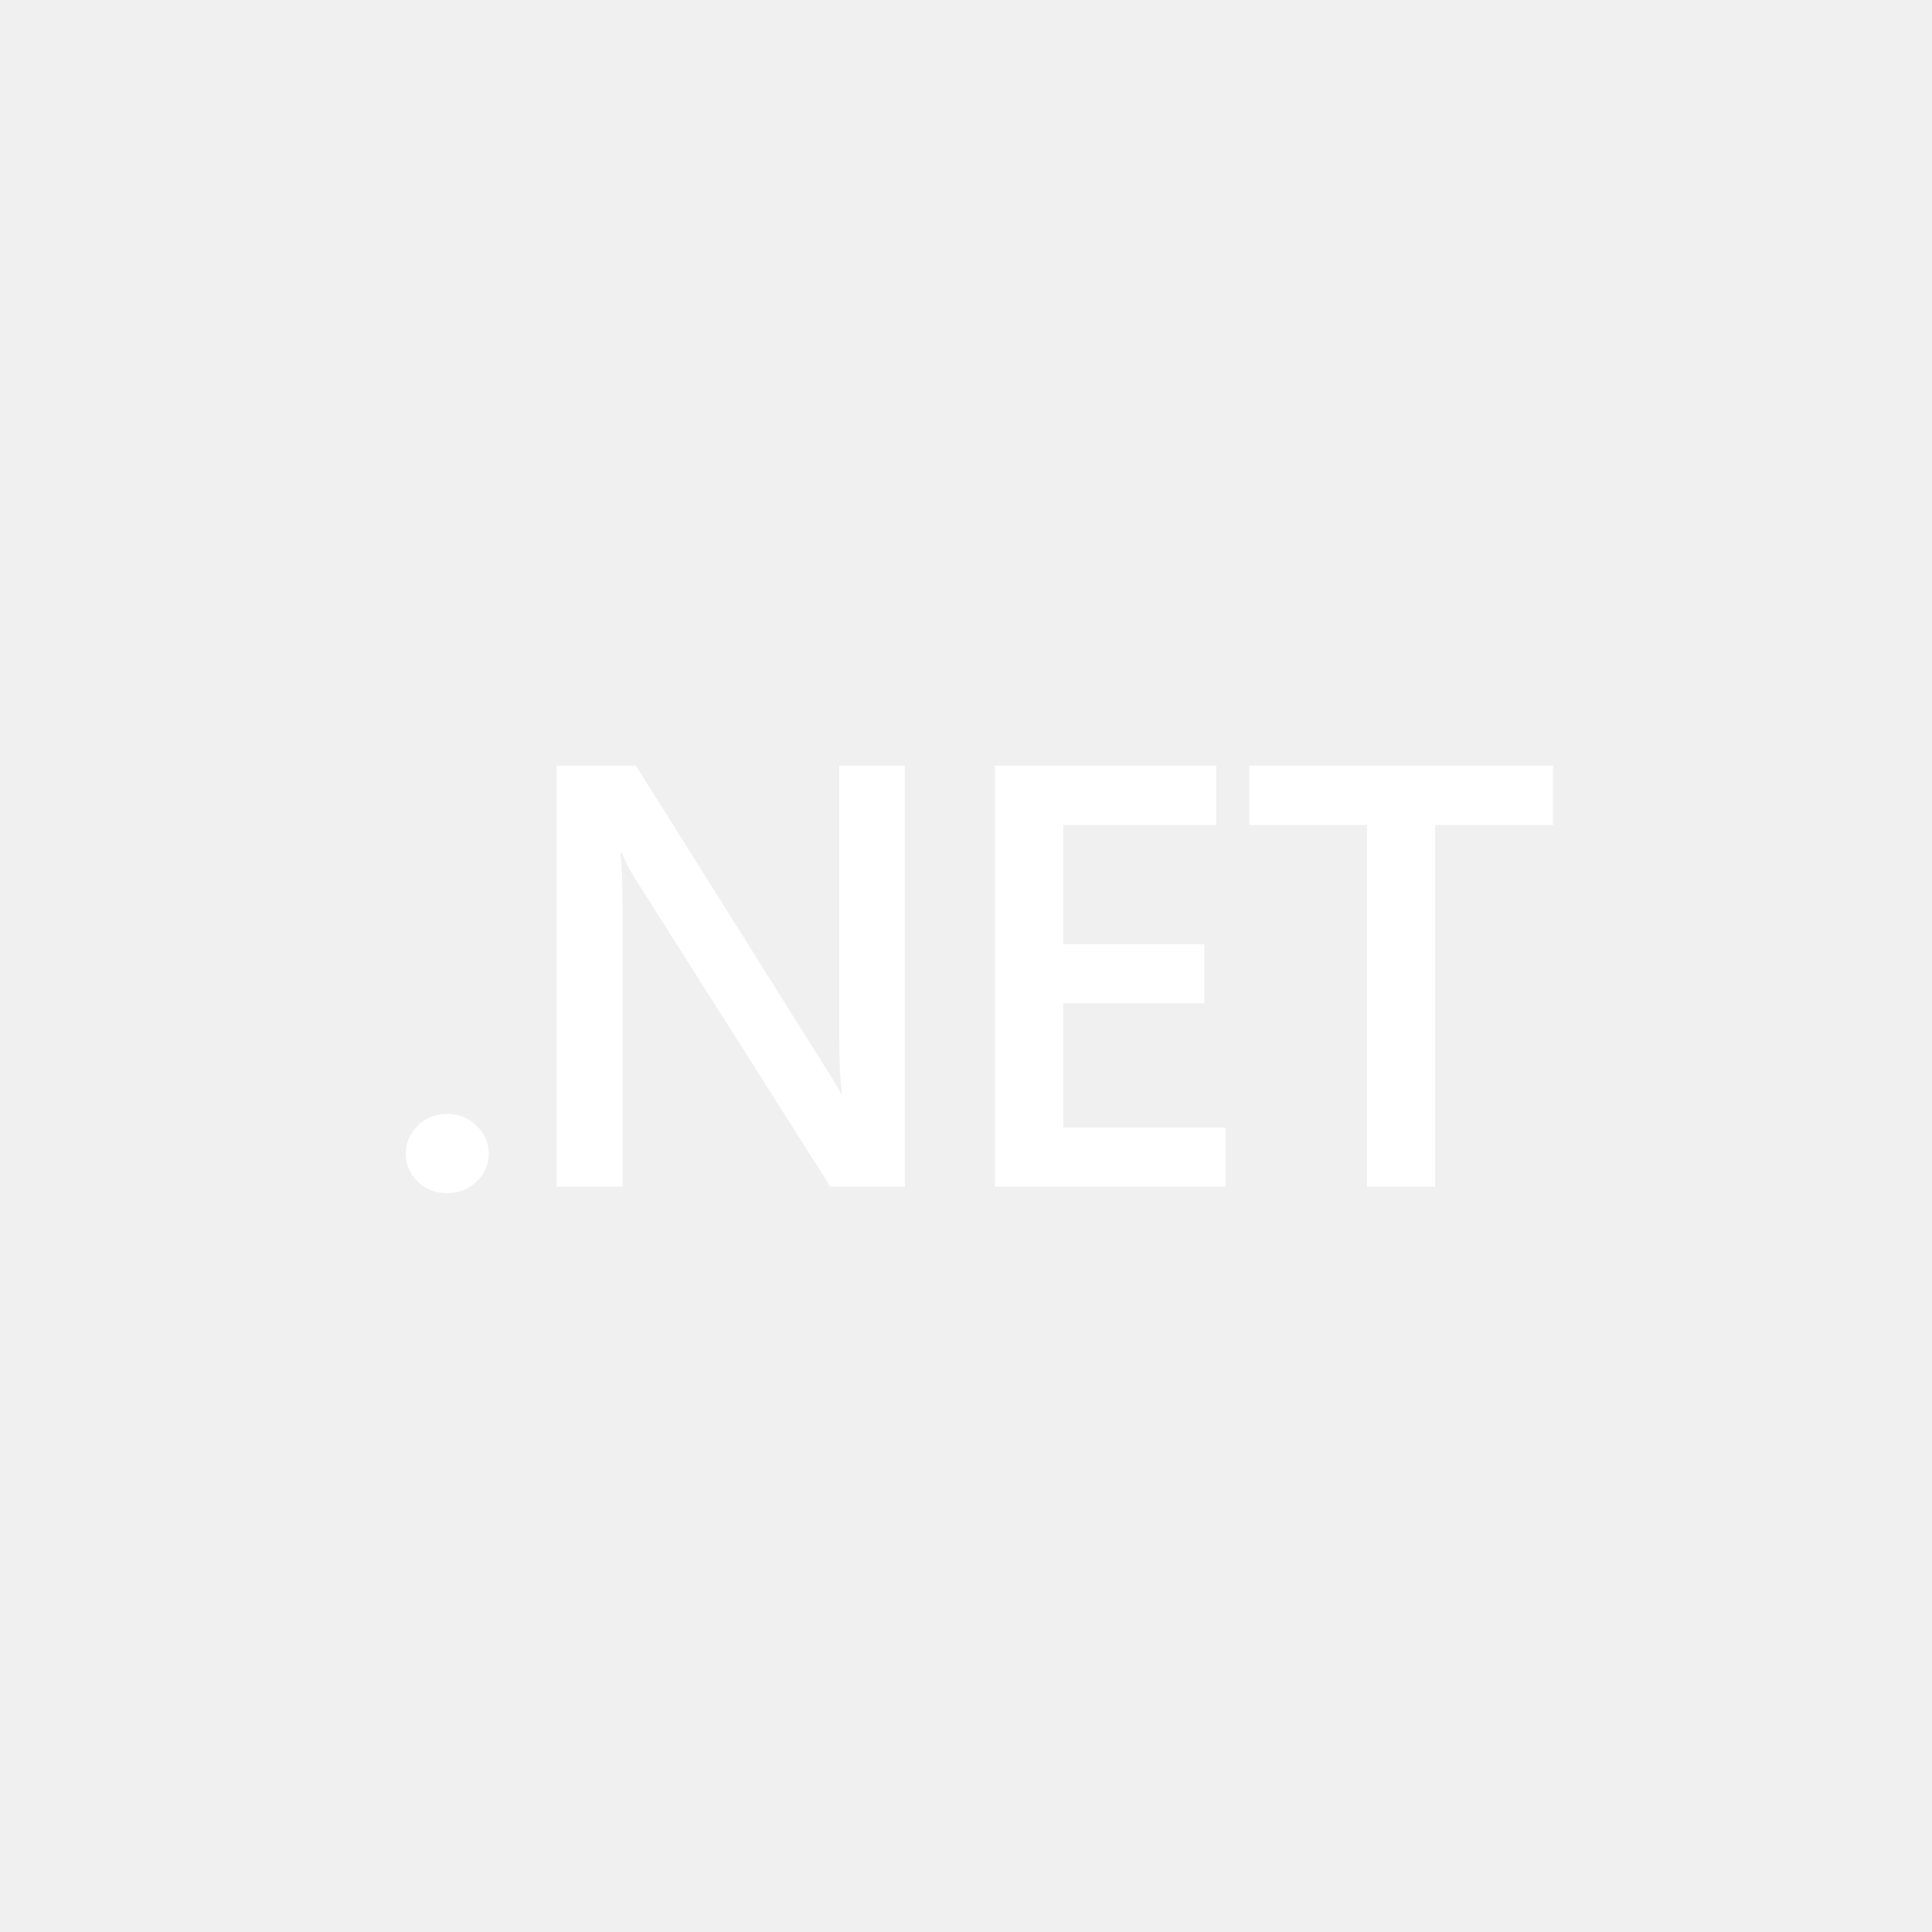
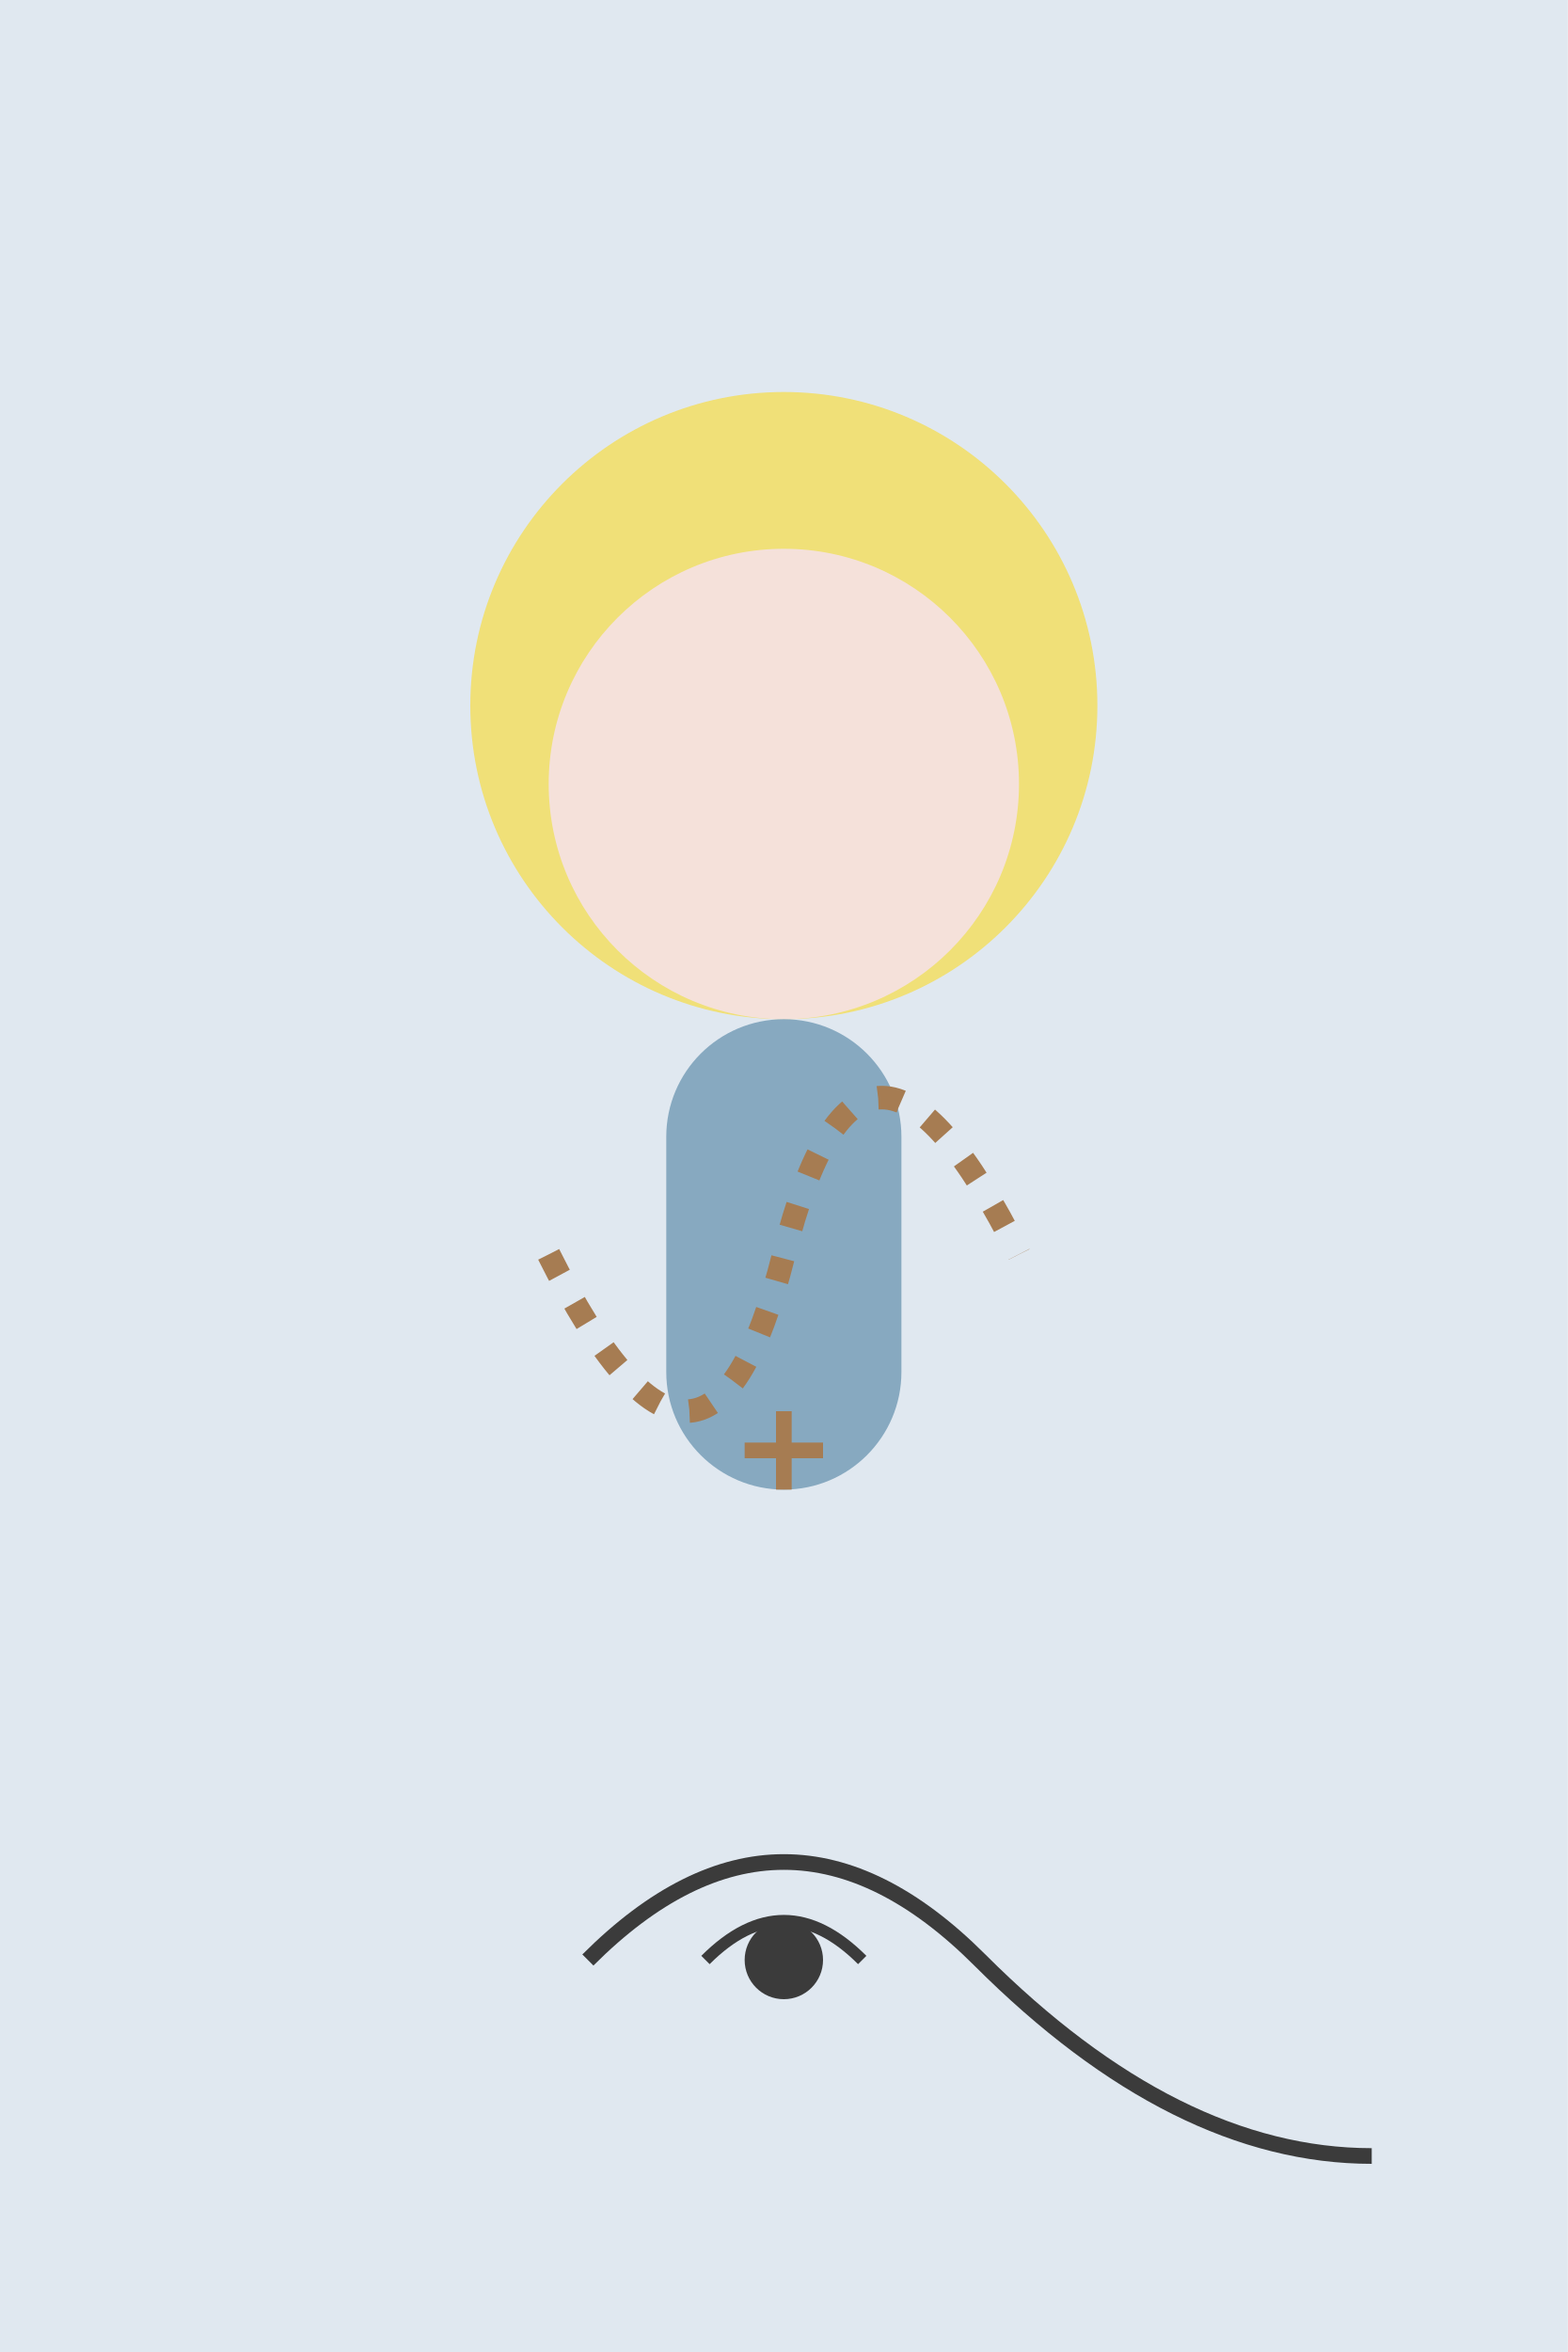
- <svg xmlns="http://www.w3.org/2000/svg" width="456" height="456" viewBox="0 0 456 456" version="1.1" xml:space="preserve" style="fill-rule:evenodd;clip-rule:evenodd;stroke-linejoin:round;stroke-miterlimit:2;">
-   <path d="m 105.5,281.609 c -2.703,0 -5.001,-0.9 -6.893,-2.702 -1.892,-1.848 -2.838,-4.042 -2.838,-6.582 0,-2.587 0.946,-4.804 2.838,-6.652 1.892,-1.848 4.19,-2.772 6.893,-2.772 2.748,0 5.068,0.924 6.96,2.772 1.937,1.848 2.906,4.064 2.906,6.652 0,2.54 -0.968,4.734 -2.906,6.582 -1.892,1.802 -4.212,2.702 -6.96,2.702 z" style="fill:#ffffff;fill-rule:nonzero;stroke-width:0.838" />
-   <path d="M 213.561,280.084 H 195.99 L 149.7,207.054 c -1.171,-1.848 -2.14,-3.765 -2.906,-5.751 h -0.406 c 0.361,2.125 0.541,6.675 0.541,13.65 v 65.132 h -15.543 v -99.36 h 18.719 l 44.737,71.298 c 1.892,2.957 3.109,4.989 3.649,6.098 h 0.27 c -0.45,-2.632 -0.676,-7.09 -0.676,-13.373 v -64.023 h 15.476 z" style="fill:#ffffff;fill-rule:nonzero;stroke-width:0.838" />
-   <path d="m 289.251,280.084 h -54.401 v -99.36 h 52.238 v 13.997 h -36.154 v 28.131 h 33.316 v 13.927 h -33.316 v 29.378 h 38.316 z" style="fill:#ffffff;fill-rule:nonzero;stroke-width:0.838" />
-   <path d="M 366.565,194.721 H 338.722 v 85.363 h -16.084 v -85.363 h -27.775 v -13.997 h 71.701 z" style="fill:#ffffff;fill-rule:nonzero;stroke-width:0.838" />
+ <svg xmlns="http://www.w3.org/2000/svg" width="400" height="600" viewBox="0 0 400 600">
+   <rect width="400" height="600" fill="#E0E8F0" />
+   <circle cx="200" cy="180" r="80" fill="gold" opacity="0.5" />
+   <circle cx="200" cy="200" r="60" fill="#F5E1DA" />
+   <rect x="170" y="260" width="60" height="120" fill="#87A9C0" rx="30" />
+   <path d="M 140 320 Q 180 400, 200 320 T 260 320" fill="none" stroke="#A67C52" stroke-width="6" stroke-dasharray="6 8" />
+   <line x1="200" y1="360" x2="200" y2="380" stroke="#A67C52" stroke-width="4" />
+   <line x1="190" y1="370" x2="210" y2="370" stroke="#A67C52" stroke-width="4" />
+   <path d="M150 500 Q200 450, 250 500 T350 550" fill="none" stroke="#3B3B3B" stroke-width="4" />
+   <circle cx="200" cy="500" r="10" fill="#3B3B3B" />
+   <path d="M180 500 Q200 480, 220 500" fill="none" stroke="#3B3B3B" stroke-width="3" />
</svg>
